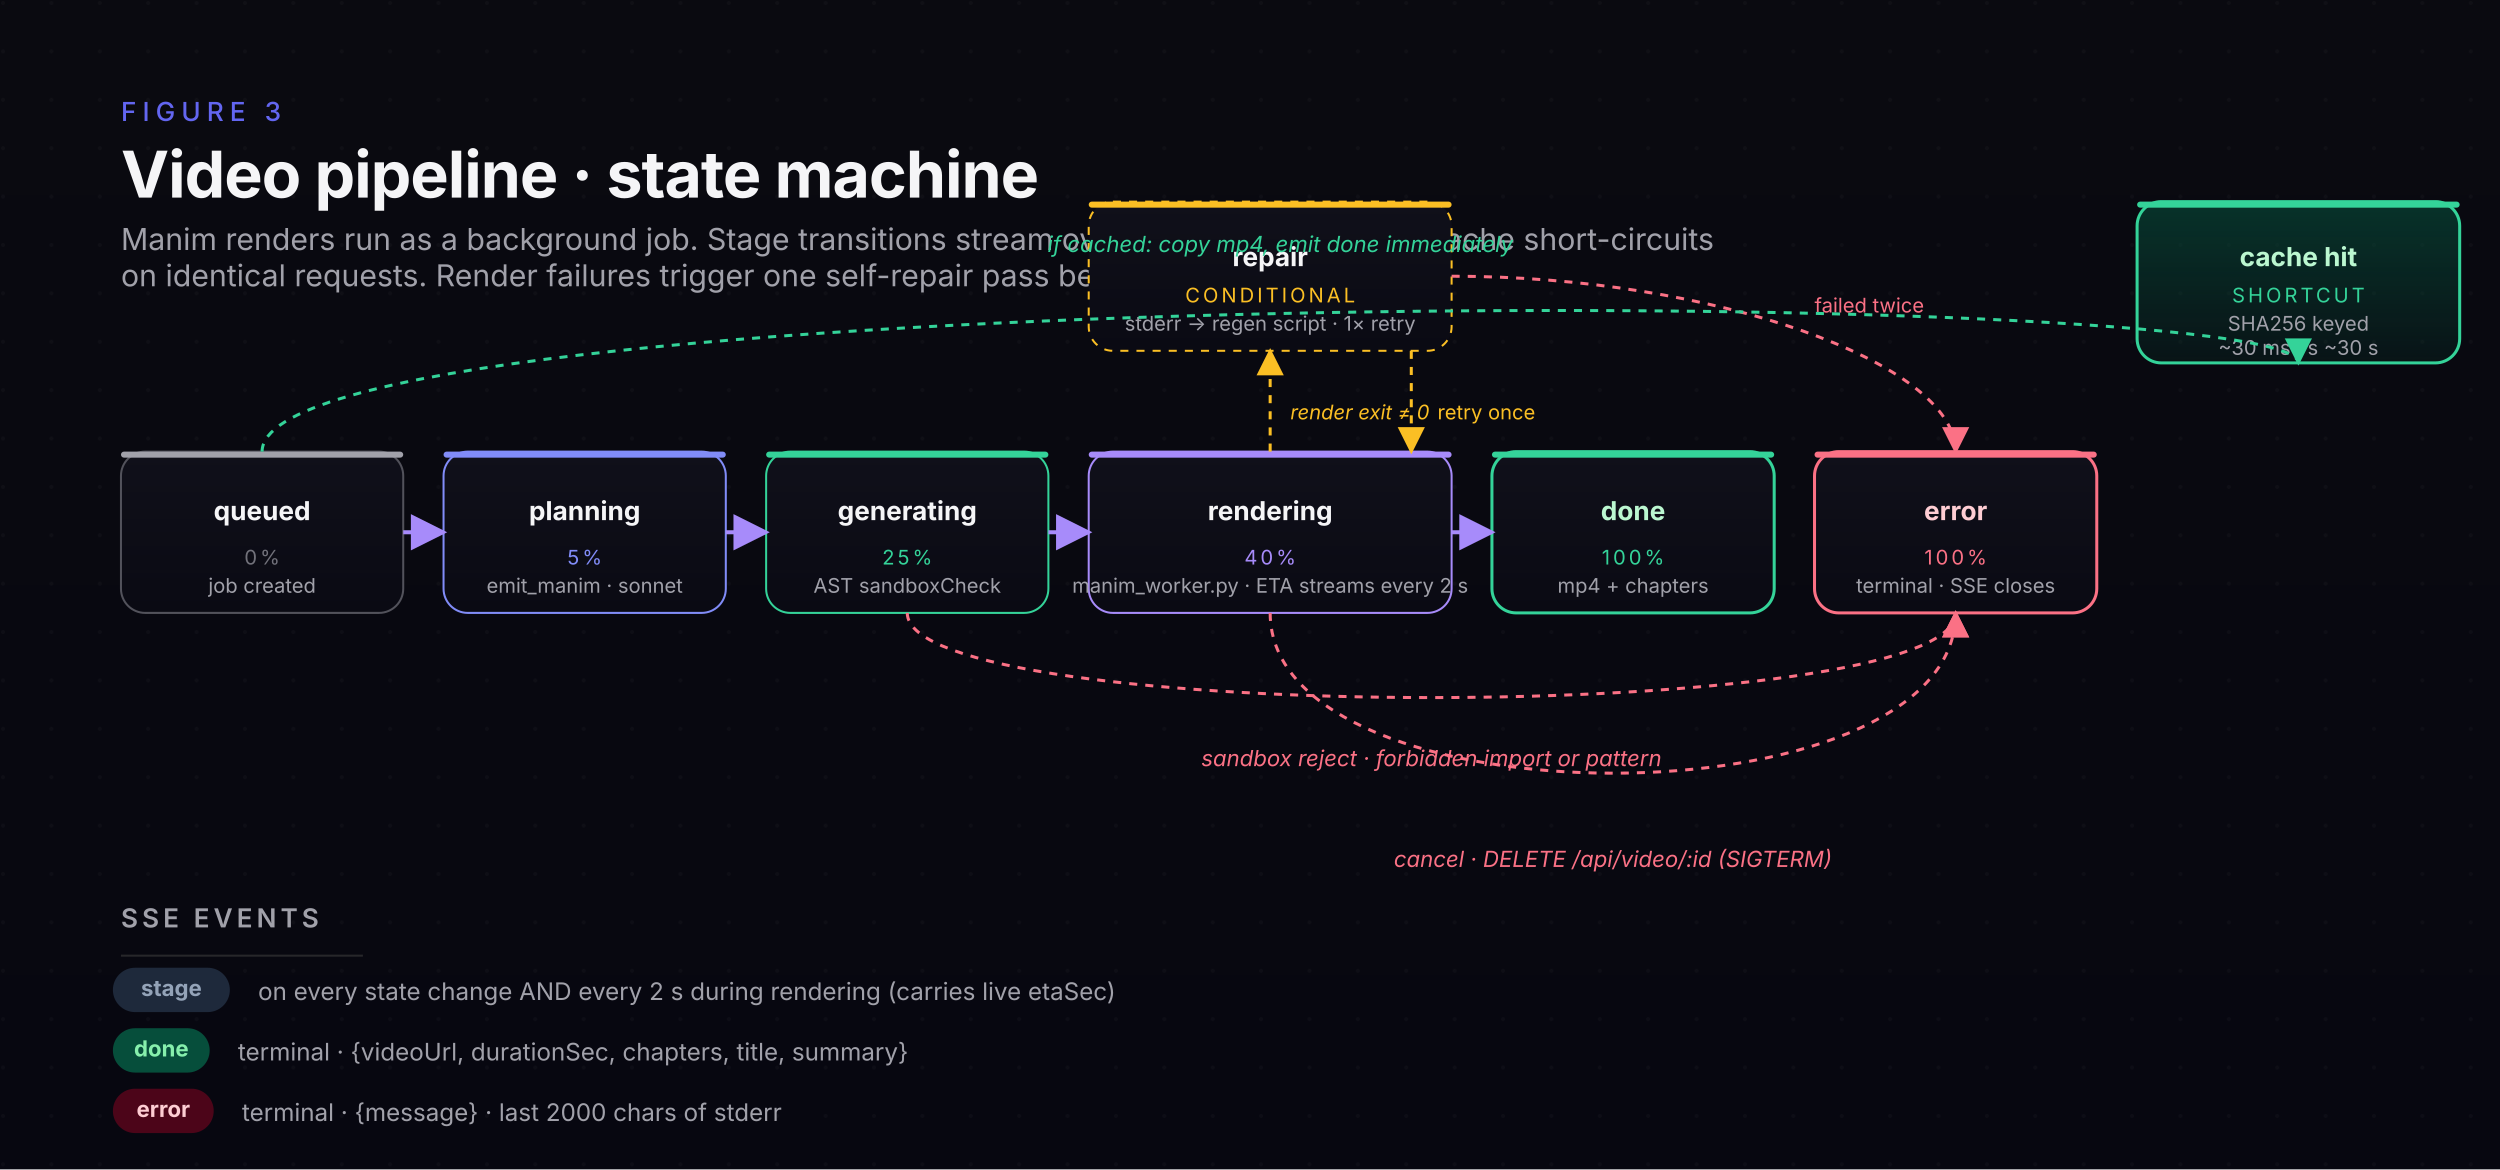
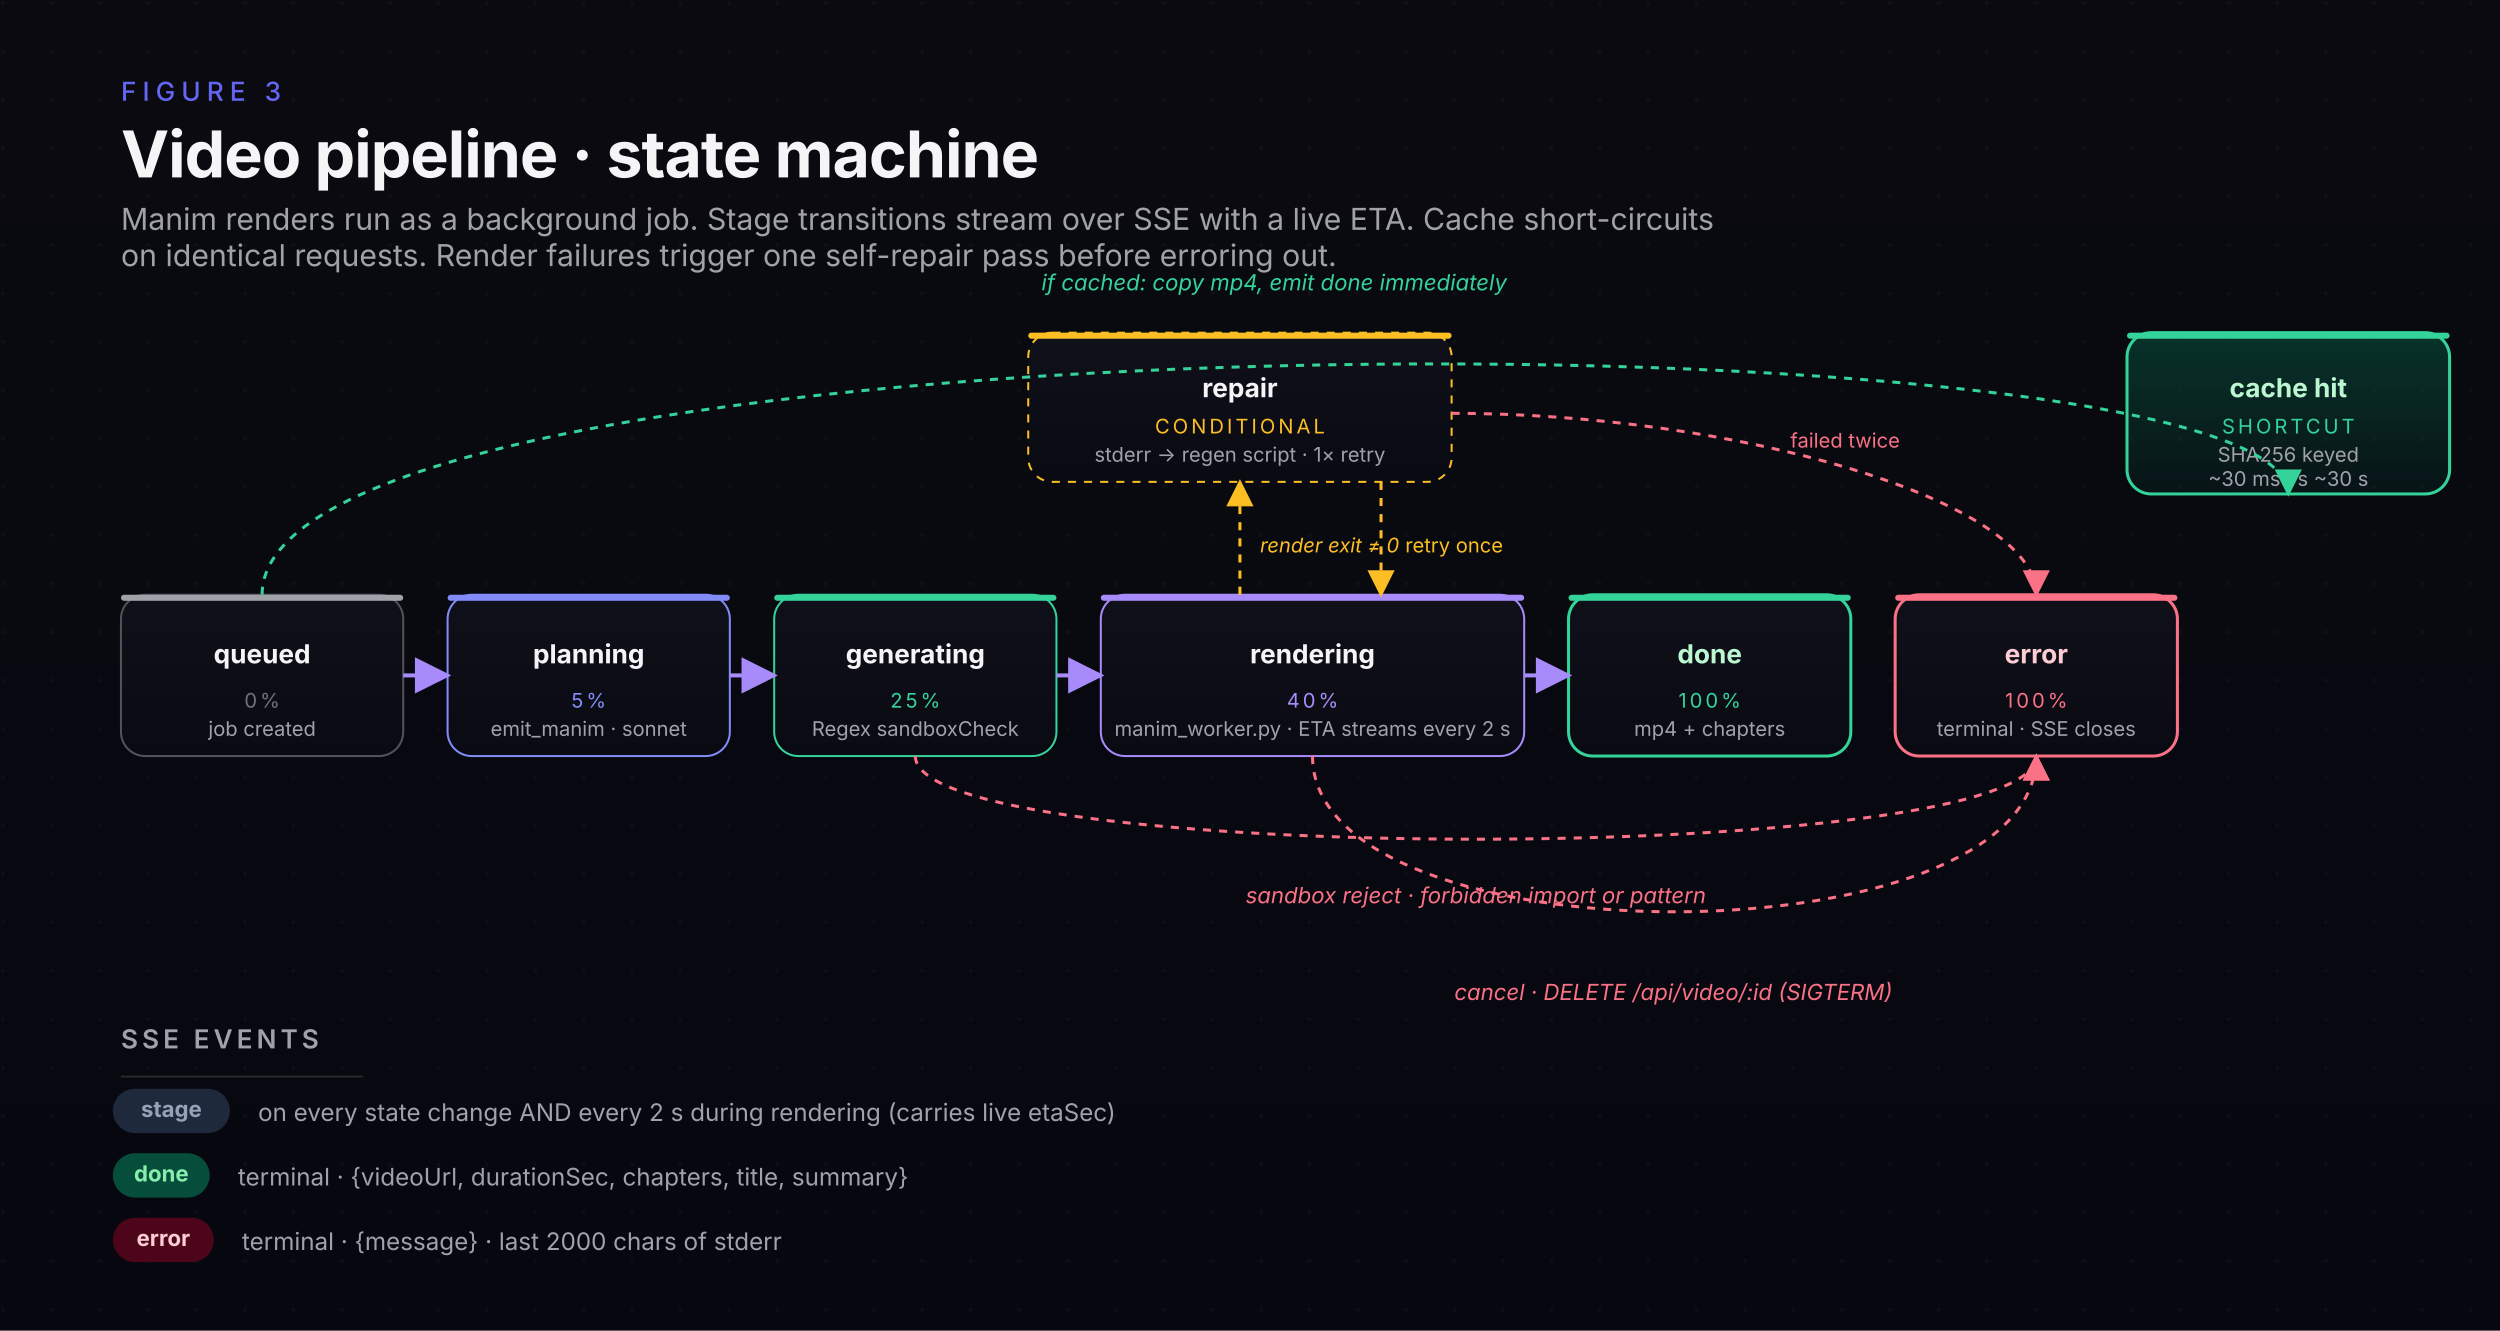
- <svg xmlns="http://www.w3.org/2000/svg" viewBox="0 0 1240 580" font-family="Inter, ui-sans-serif, system-ui, sans-serif">
+ <svg xmlns="http://www.w3.org/2000/svg" viewBox="0 0 1240 660" font-family="Inter, ui-sans-serif, system-ui, sans-serif">
  <defs>
    <linearGradient id="bg3" x1="0" y1="0" x2="0" y2="1">
      <stop offset="0" stop-color="#0a0a10" />
      <stop offset="1" stop-color="#070710" />
    </linearGradient>
    <linearGradient id="card3" x1="0" y1="0" x2="0" y2="1">
      <stop offset="0" stop-color="#10101a" />
      <stop offset="1" stop-color="#0a0a13" />
    </linearGradient>
    <linearGradient id="cache-glow" x1="0" y1="0" x2="0" y2="1">
      <stop offset="0" stop-color="#064e3b" stop-opacity="0.6" />
      <stop offset="1" stop-color="#064e3b" stop-opacity="0.15" />
    </linearGradient>
    <pattern id="grid3" width="24" height="24" patternUnits="userSpaceOnUse">
      <circle cx="1.5" cy="1.5" r="1" fill="#a1a1aa" />
    </pattern>
    <marker id="arr3" viewBox="0 0 10 10" refX="9" refY="5" markerWidth="9" markerHeight="9" orient="auto-start-reverse">
      <path d="M 0 0 L 10 5 L 0 10 Z" fill="#a78bfa" />
    </marker>
    <marker id="arr3-cache" viewBox="0 0 10 10" refX="9" refY="5" markerWidth="9" markerHeight="9" orient="auto-start-reverse">
      <path d="M 0 0 L 10 5 L 0 10 Z" fill="#34d399" />
    </marker>
    <marker id="arr3-err" viewBox="0 0 10 10" refX="9" refY="5" markerWidth="9" markerHeight="9" orient="auto-start-reverse">
      <path d="M 0 0 L 10 5 L 0 10 Z" fill="#fb7185" />
    </marker>
    <marker id="arr3-loop" viewBox="0 0 10 10" refX="9" refY="5" markerWidth="9" markerHeight="9" orient="auto-start-reverse">
      <path d="M 0 0 L 10 5 L 0 10 Z" fill="#fbbf24" />
    </marker>
  </defs>
-   <rect width="1240" height="580" fill="url(#bg3)" />
-   <rect width="1240" height="580" fill="url(#grid3)" opacity="0.04" />
-   <text x="60" y="60" font-size="13" font-weight="500" letter-spacing="3" fill="#6366f1">FIGURE 3</text>
-   <text x="60" y="98" font-size="32" font-weight="700" fill="#f5f5f7" letter-spacing="-0.5">Video pipeline · state machine</text>
-   <text x="60" y="124" font-size="15" font-weight="400" fill="#a1a1aa">Manim renders run as a background job. Stage transitions stream over SSE with a live ETA. Cache short-circuits</text>
-   <text x="60" y="142" font-size="15" font-weight="400" fill="#a1a1aa">on identical requests. Render failures trigger one self-repair pass before erroring out.</text>
-   <g transform="translate(60, 224)">
-     <rect width="140" height="80" rx="12" fill="url(#card3)" stroke="#52525b" stroke-width="1" />
-     <rect width="140" height="3" rx="1.5" fill="#a1a1aa" />
-     <text x="70" y="34" font-size="13" font-weight="700" fill="#f5f5f7" text-anchor="middle">queued</text>
-     <text x="70" y="56" font-size="10" letter-spacing="1.5" fill="#71717a" text-anchor="middle">0%</text>
-     <text x="70" y="70" font-size="10" fill="#a1a1aa" text-anchor="middle">job created</text>
+   <rect width="1240" height="660" fill="url(#bg3)" />
+   <rect width="1240" height="660" fill="url(#grid3)" opacity="0.04" />
+   <text x="60" y="50" font-size="13" font-weight="500" letter-spacing="3" fill="#6366f1">FIGURE 3</text>
+   <text x="60" y="88" font-size="32" font-weight="700" fill="#f5f5f7" letter-spacing="-0.5">Video pipeline · state machine</text>
+   <text x="60" y="114" font-size="15" font-weight="400" fill="#a1a1aa">Manim renders run as a background job. Stage transitions stream over SSE with a live ETA. Cache short-circuits</text>
+   <text x="60" y="132" font-size="15" font-weight="400" fill="#a1a1aa">on identical requests. Render failures trigger one self-repair pass before erroring out.</text>
+   <g transform="translate(510, 165)">
+     <rect width="210" height="74" rx="12" fill="url(#card3)" stroke="#fbbf24" stroke-width="1" stroke-dasharray="4 4" />
+     <rect width="210" height="3" rx="1.5" fill="#fbbf24" />
+     <text x="105" y="32" font-size="13" font-weight="700" fill="#f5f5f7" text-anchor="middle">repair</text>
+     <text x="105" y="50" font-size="10" letter-spacing="1.5" fill="#fbbf24" text-anchor="middle">CONDITIONAL</text>
+     <text x="105" y="64" font-size="10" fill="#a1a1aa" text-anchor="middle">stderr → regen script · 1× retry</text>
  </g>
-   <g transform="translate(220, 224)">
-     <rect width="140" height="80" rx="12" fill="url(#card3)" stroke="#818cf8" stroke-width="1" />
-     <rect width="140" height="3" rx="1.5" fill="#818cf8" />
-     <text x="70" y="34" font-size="13" font-weight="700" fill="#f5f5f7" text-anchor="middle">planning</text>
-     <text x="70" y="56" font-size="10" letter-spacing="1.5" fill="#818cf8" text-anchor="middle">5%</text>
-     <text x="70" y="70" font-size="10" fill="#a1a1aa" text-anchor="middle">emit_manim · sonnet</text>
-   </g>
-   <g transform="translate(380, 224)">
-     <rect width="140" height="80" rx="12" fill="url(#card3)" stroke="#34d399" stroke-width="1" />
-     <rect width="140" height="3" rx="1.5" fill="#34d399" />
-     <text x="70" y="34" font-size="13" font-weight="700" fill="#f5f5f7" text-anchor="middle">generating</text>
-     <text x="70" y="56" font-size="10" letter-spacing="1.5" fill="#34d399" text-anchor="middle">25%</text>
-     <text x="70" y="70" font-size="10" fill="#a1a1aa" text-anchor="middle">AST sandboxCheck</text>
-   </g>
-   <g transform="translate(540, 224)">
-     <rect width="180" height="80" rx="12" fill="url(#card3)" stroke="#a78bfa" stroke-width="1" />
-     <rect width="180" height="3" rx="1.5" fill="#a78bfa" />
-     <text x="90" y="34" font-size="13" font-weight="700" fill="#f5f5f7" text-anchor="middle">rendering</text>
-     <text x="90" y="56" font-size="10" letter-spacing="1.5" fill="#a78bfa" text-anchor="middle">40%</text>
-     <text x="90" y="70" font-size="10" fill="#a1a1aa" text-anchor="middle">manim_worker.py · ETA streams every 2 s</text>
-   </g>
-   <g transform="translate(540, 100)">
-     <rect width="180" height="74" rx="12" fill="url(#card3)" stroke="#fbbf24" stroke-width="1" stroke-dasharray="4 4" />
-     <rect width="180" height="3" rx="1.5" fill="#fbbf24" />
-     <text x="90" y="32" font-size="13" font-weight="700" fill="#f5f5f7" text-anchor="middle">repair</text>
-     <text x="90" y="50" font-size="10" letter-spacing="1.5" fill="#fbbf24" text-anchor="middle">CONDITIONAL</text>
-     <text x="90" y="64" font-size="10" fill="#a1a1aa" text-anchor="middle">stderr → regen script · 1× retry</text>
-   </g>
-   <g transform="translate(740, 224)">
-     <rect width="140" height="80" rx="12" fill="url(#card3)" stroke="#34d399" stroke-width="1.5" />
-     <rect width="140" height="3" rx="1.5" fill="#34d399" />
-     <text x="70" y="34" font-size="13" font-weight="700" fill="#bbf7d0" text-anchor="middle">done</text>
-     <text x="70" y="56" font-size="10" letter-spacing="1.5" fill="#34d399" text-anchor="middle">100%</text>
-     <text x="70" y="70" font-size="10" fill="#a1a1aa" text-anchor="middle">mp4 + chapters</text>
-   </g>
-   <g transform="translate(900, 224)">
-     <rect width="140" height="80" rx="12" fill="url(#card3)" stroke="#fb7185" stroke-width="1.5" />
-     <rect width="140" height="3" rx="1.5" fill="#fb7185" />
-     <text x="70" y="34" font-size="13" font-weight="700" fill="#fecdd3" text-anchor="middle">error</text>
-     <text x="70" y="56" font-size="10" letter-spacing="1.5" fill="#fb7185" text-anchor="middle">100%</text>
-     <text x="70" y="70" font-size="10" fill="#a1a1aa" text-anchor="middle">terminal · SSE closes</text>
-   </g>
-   <g transform="translate(1060, 100)">
+   <g transform="translate(1055, 165)">
    <rect width="160" height="80" rx="12" fill="url(#cache-glow)" stroke="#34d399" stroke-width="1.5" />
    <rect width="160" height="3" rx="1.5" fill="#34d399" />
    <text x="80" y="32" font-size="13" font-weight="700" fill="#bbf7d0" text-anchor="middle">cache hit</text>
    <text x="80" y="50" font-size="10" letter-spacing="1.5" fill="#34d399" text-anchor="middle">SHORTCUT</text>
    <text x="80" y="64" font-size="10" fill="#a1a1aa" text-anchor="middle">SHA256 keyed</text>
    <text x="80" y="76" font-size="10" fill="#a1a1aa" text-anchor="middle">~30 ms vs ~30 s</text>
  </g>
+   <g transform="translate(60, 295)">
+     <rect width="140" height="80" rx="12" fill="url(#card3)" stroke="#52525b" stroke-width="1" />
+     <rect width="140" height="3" rx="1.5" fill="#a1a1aa" />
+     <text x="70" y="34" font-size="13" font-weight="700" fill="#f5f5f7" text-anchor="middle">queued</text>
+     <text x="70" y="56" font-size="10" letter-spacing="1.5" fill="#71717a" text-anchor="middle">0%</text>
+     <text x="70" y="70" font-size="10" fill="#a1a1aa" text-anchor="middle">job created</text>
+   </g>
+   <g transform="translate(222, 295)">
+     <rect width="140" height="80" rx="12" fill="url(#card3)" stroke="#818cf8" stroke-width="1" />
+     <rect width="140" height="3" rx="1.5" fill="#818cf8" />
+     <text x="70" y="34" font-size="13" font-weight="700" fill="#f5f5f7" text-anchor="middle">planning</text>
+     <text x="70" y="56" font-size="10" letter-spacing="1.5" fill="#818cf8" text-anchor="middle">5%</text>
+     <text x="70" y="70" font-size="10" fill="#a1a1aa" text-anchor="middle">emit_manim · sonnet</text>
+   </g>
+   <g transform="translate(384, 295)">
+     <rect width="140" height="80" rx="12" fill="url(#card3)" stroke="#34d399" stroke-width="1" />
+     <rect width="140" height="3" rx="1.5" fill="#34d399" />
+     <text x="70" y="34" font-size="13" font-weight="700" fill="#f5f5f7" text-anchor="middle">generating</text>
+     <text x="70" y="56" font-size="10" letter-spacing="1.5" fill="#34d399" text-anchor="middle">25%</text>
+     <text x="70" y="70" font-size="10" fill="#a1a1aa" text-anchor="middle">Regex sandboxCheck</text>
+   </g>
+   <g transform="translate(546, 295)">
+     <rect width="210" height="80" rx="12" fill="url(#card3)" stroke="#a78bfa" stroke-width="1" />
+     <rect width="210" height="3" rx="1.5" fill="#a78bfa" />
+     <text x="105" y="34" font-size="13" font-weight="700" fill="#f5f5f7" text-anchor="middle">rendering</text>
+     <text x="105" y="56" font-size="10" letter-spacing="1.5" fill="#a78bfa" text-anchor="middle">40%</text>
+     <text x="105" y="70" font-size="10" fill="#a1a1aa" text-anchor="middle">manim_worker.py · ETA streams every 2 s</text>
+   </g>
+   <g transform="translate(778, 295)">
+     <rect width="140" height="80" rx="12" fill="url(#card3)" stroke="#34d399" stroke-width="1.5" />
+     <rect width="140" height="3" rx="1.5" fill="#34d399" />
+     <text x="70" y="34" font-size="13" font-weight="700" fill="#bbf7d0" text-anchor="middle">done</text>
+     <text x="70" y="56" font-size="10" letter-spacing="1.5" fill="#34d399" text-anchor="middle">100%</text>
+     <text x="70" y="70" font-size="10" fill="#a1a1aa" text-anchor="middle">mp4 + chapters</text>
+   </g>
+   <g transform="translate(940, 295)">
+     <rect width="140" height="80" rx="12" fill="url(#card3)" stroke="#fb7185" stroke-width="1.5" />
+     <rect width="140" height="3" rx="1.5" fill="#fb7185" />
+     <text x="70" y="34" font-size="13" font-weight="700" fill="#fecdd3" text-anchor="middle">error</text>
+     <text x="70" y="56" font-size="10" letter-spacing="1.5" fill="#fb7185" text-anchor="middle">100%</text>
+     <text x="70" y="70" font-size="10" fill="#a1a1aa" text-anchor="middle">terminal · SSE closes</text>
+   </g>
  <g stroke="#a78bfa" stroke-width="2" fill="none">
-     <line x1="200" y1="264" x2="220" y2="264" marker-end="url(#arr3)" />
-     <line x1="360" y1="264" x2="380" y2="264" marker-end="url(#arr3)" />
-     <line x1="520" y1="264" x2="540" y2="264" marker-end="url(#arr3)" />
-     <line x1="720" y1="264" x2="740" y2="264" marker-end="url(#arr3)" />
+     <line x1="200" y1="335" x2="222" y2="335" marker-end="url(#arr3)" />
+     <line x1="362" y1="335" x2="384" y2="335" marker-end="url(#arr3)" />
+     <line x1="524" y1="335" x2="546" y2="335" marker-end="url(#arr3)" />
+     <line x1="756" y1="335" x2="778" y2="335" marker-end="url(#arr3)" />
  </g>
  <g stroke="#fbbf24" stroke-width="1.5" fill="none" stroke-dasharray="4 4">
-     <path d="M 630 224 C 630 200, 630 180, 630 174" marker-end="url(#arr3-loop)" />
+     <path d="M 615 295 C 615 272, 615 252, 615 239" marker-end="url(#arr3-loop)" />
  </g>
-   <text x="640" y="208" font-size="10" fill="#fbbf24" font-style="italic">render exit ≠ 0</text>
+   <text x="625" y="274" font-size="10" fill="#fbbf24" font-style="italic">render exit ≠ 0</text>
  <g stroke="#fbbf24" stroke-width="1.5" fill="none" stroke-dasharray="4 4">
-     <path d="M 700 174 C 700 200, 700 218, 700 224" marker-end="url(#arr3-loop)" />
+     <path d="M 685 239 C 685 258, 685 278, 685 295" marker-end="url(#arr3-loop)" />
  </g>
-   <text x="713" y="208" font-size="10" fill="#fbbf24">retry once</text>
+   <text x="697" y="274" font-size="10" fill="#fbbf24">retry once</text>
  <g stroke="#fb7185" stroke-width="1.5" fill="none" stroke-dasharray="4 4">
-     <path d="M 450 304 C 450 360, 970 360, 970 304" marker-end="url(#arr3-err)" />
+     <path d="M 454 375 C 454 430, 1010 430, 1010 375" marker-end="url(#arr3-err)" />
  </g>
-   <text x="710" y="380" text-anchor="middle" font-size="11" fill="#fb7185" font-style="italic">sandbox reject · forbidden import or pattern</text>
+   <text x="732" y="448" text-anchor="middle" font-size="11" fill="#fb7185" font-style="italic">sandbox reject · forbidden import or pattern</text>
  <g stroke="#fb7185" stroke-width="1.5" fill="none" stroke-dasharray="4 4">
-     <path d="M 630 304 C 630 410, 970 410, 970 304" marker-end="url(#arr3-err)" />
+     <path d="M 651 375 C 651 478, 1010 478, 1010 375" marker-end="url(#arr3-err)" />
  </g>
-   <text x="800" y="430" text-anchor="middle" font-size="11" fill="#fb7185" font-style="italic">cancel · DELETE /api/video/:id (SIGTERM)</text>
+   <text x="830" y="496" text-anchor="middle" font-size="11" fill="#fb7185" font-style="italic">cancel · DELETE /api/video/:id (SIGTERM)</text>
  <g stroke="#fb7185" stroke-width="1.5" fill="none" stroke-dasharray="4 4">
-     <path d="M 720 137 C 850 137, 970 180, 970 224" marker-end="url(#arr3-err)" />
+     <path d="M 720 205 C 860 205, 1010 248, 1010 295" marker-end="url(#arr3-err)" />
  </g>
-   <text x="900" y="155" font-size="10" fill="#fb7185">failed twice</text>
+   <text x="888" y="222" font-size="10" fill="#fb7185">failed twice</text>
  <g stroke="#34d399" stroke-width="1.5" fill="none" stroke-dasharray="4 4">
-     <path d="M 130 224 C 130 140, 1140 140, 1140 180" marker-end="url(#arr3-cache)" />
+     <path d="M 130 295 C 130 152, 1135 152, 1135 245" marker-end="url(#arr3-cache)" />
  </g>
-   <text x="635" y="125" text-anchor="middle" font-size="11" fill="#34d399" font-style="italic">if cached: copy mp4, emit done immediately</text>
-   <g transform="translate(60, 460)">
+   <text x="632" y="144" text-anchor="middle" font-size="11" fill="#34d399" font-style="italic">if cached: copy mp4, emit done immediately</text>
+   <g transform="translate(60, 520)">
    <text x="0" y="0" font-size="13" font-weight="600" letter-spacing="2" fill="#a1a1aa">SSE EVENTS</text>
    <line x1="0" y1="14" x2="120" y2="14" stroke="#27272a" />
  </g>
-   <g transform="translate(60, 494)">
+   <g transform="translate(60, 554)">
    <rect x="-4" y="-14" width="58" height="22" rx="11" fill="#1e293b" />
    <text x="25" y="0" font-size="11" font-weight="700" fill="#94a3b8" text-anchor="middle">stage</text>
    <text x="68" y="2" font-size="12" fill="#a1a1aa">on every state change AND every 2 s during rendering (carries live etaSec)</text>
  </g>
-   <g transform="translate(60, 524)">
+   <g transform="translate(60, 586)">
    <rect x="-4" y="-14" width="48" height="22" rx="11" fill="#064e3b" />
    <text x="20" y="0" font-size="11" font-weight="700" fill="#86efac" text-anchor="middle">done</text>
    <text x="58" y="2" font-size="12" fill="#a1a1aa">terminal · {videoUrl, durationSec, chapters, title, summary}</text>
  </g>
-   <g transform="translate(60, 554)">
+   <g transform="translate(60, 618)">
    <rect x="-4" y="-14" width="50" height="22" rx="11" fill="#4c0519" />
    <text x="21" y="0" font-size="11" font-weight="700" fill="#fecdd3" text-anchor="middle">error</text>
    <text x="60" y="2" font-size="12" fill="#a1a1aa">terminal · {message} · last 2000 chars of stderr</text>
  </g>
</svg>
